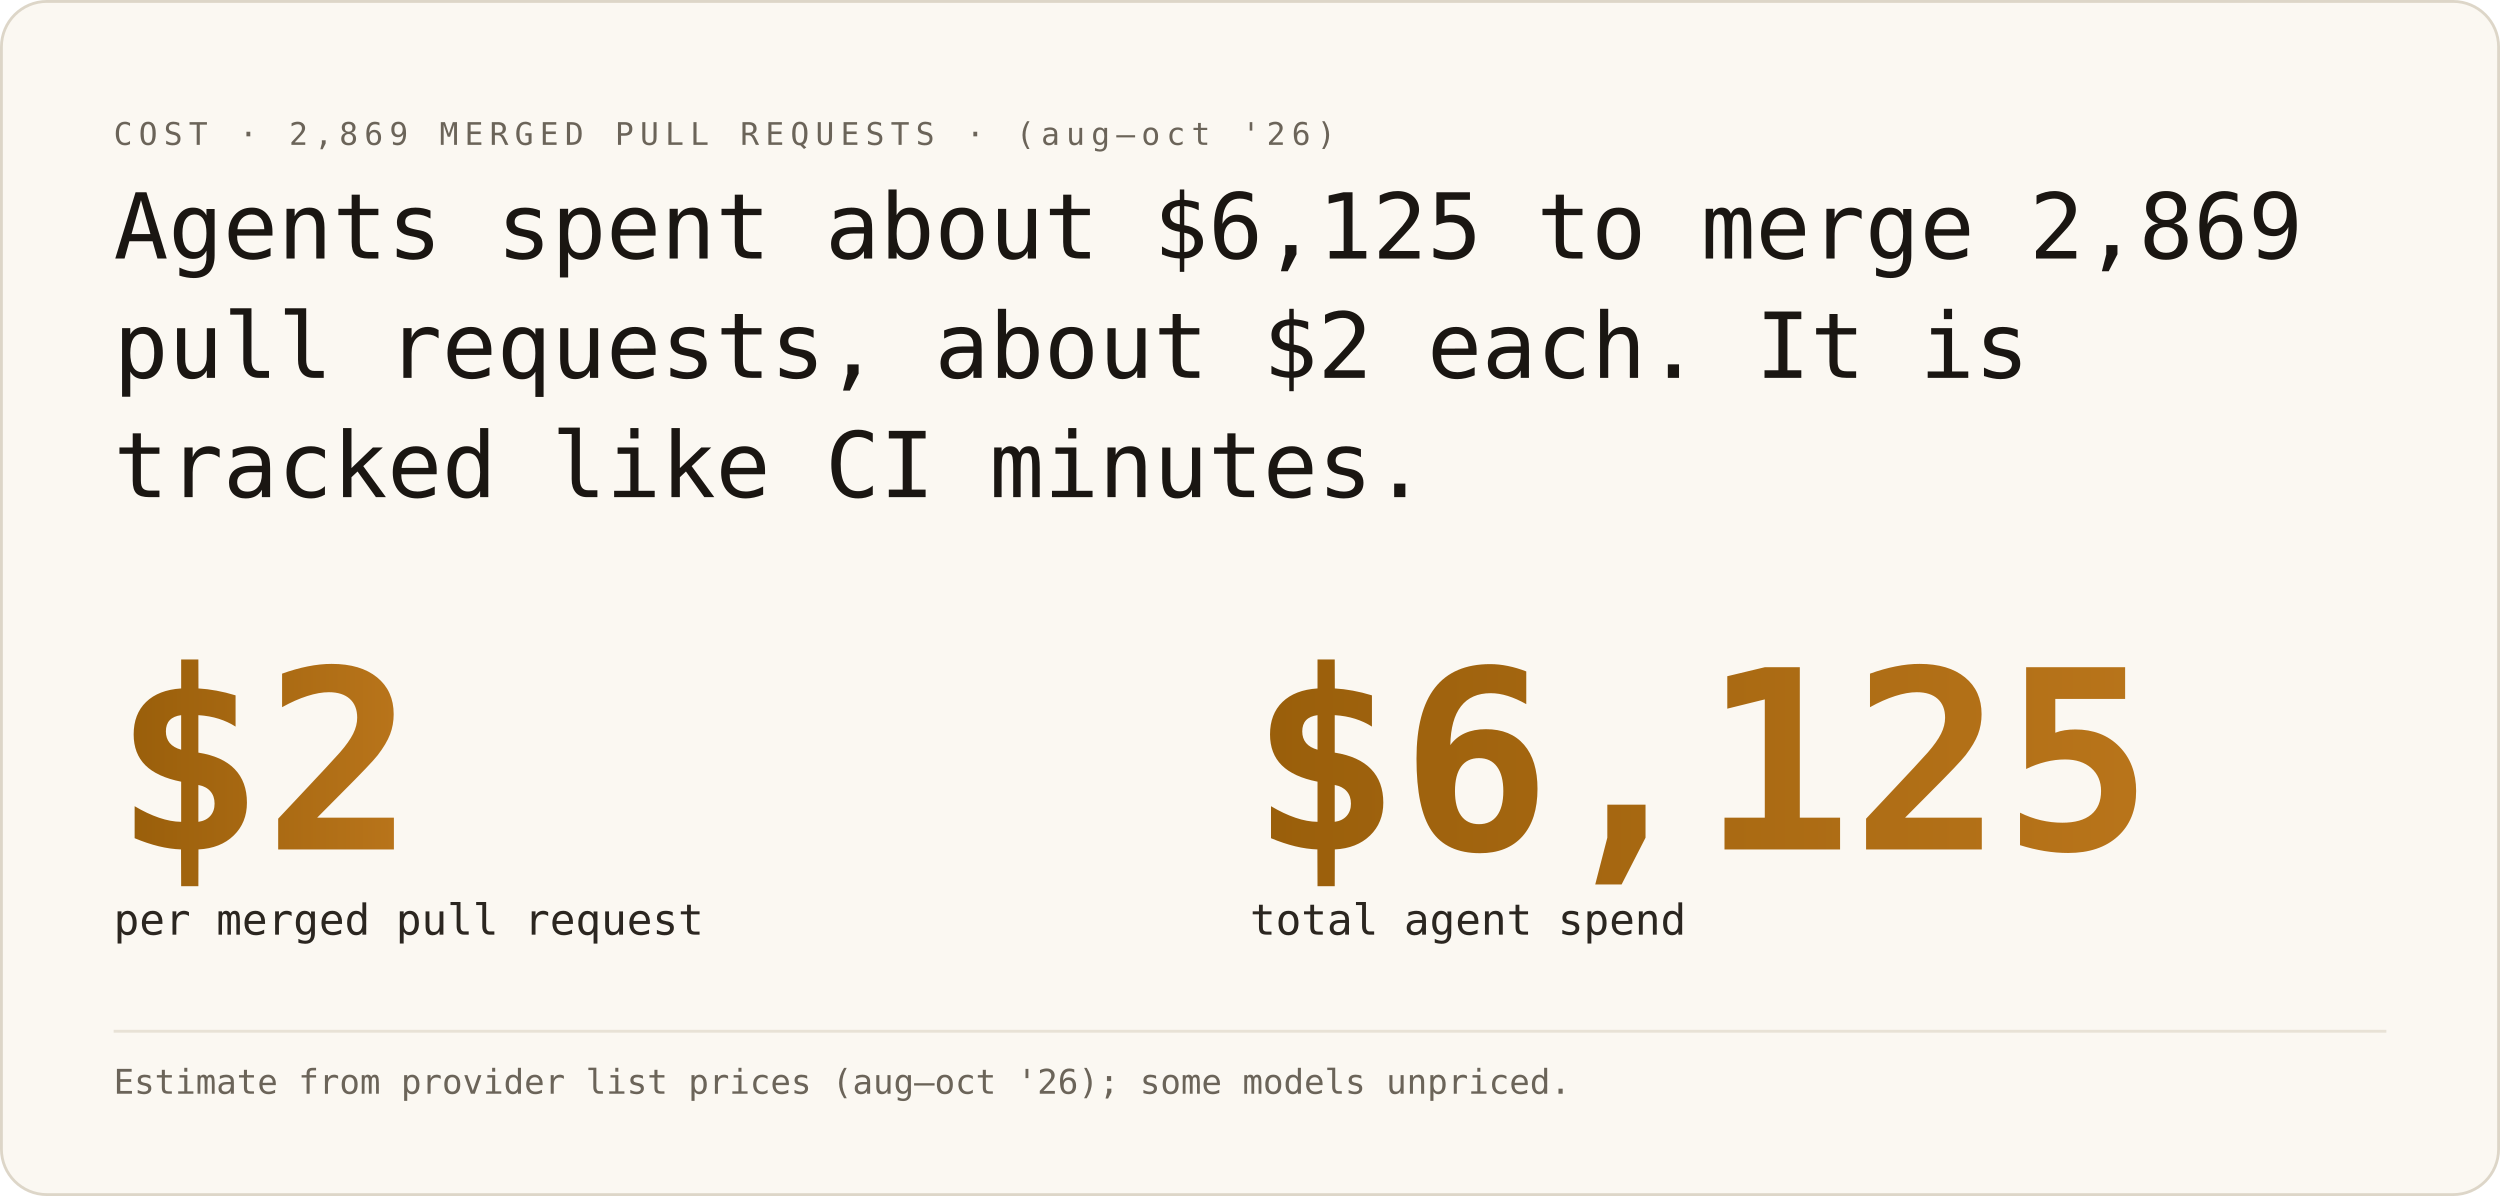
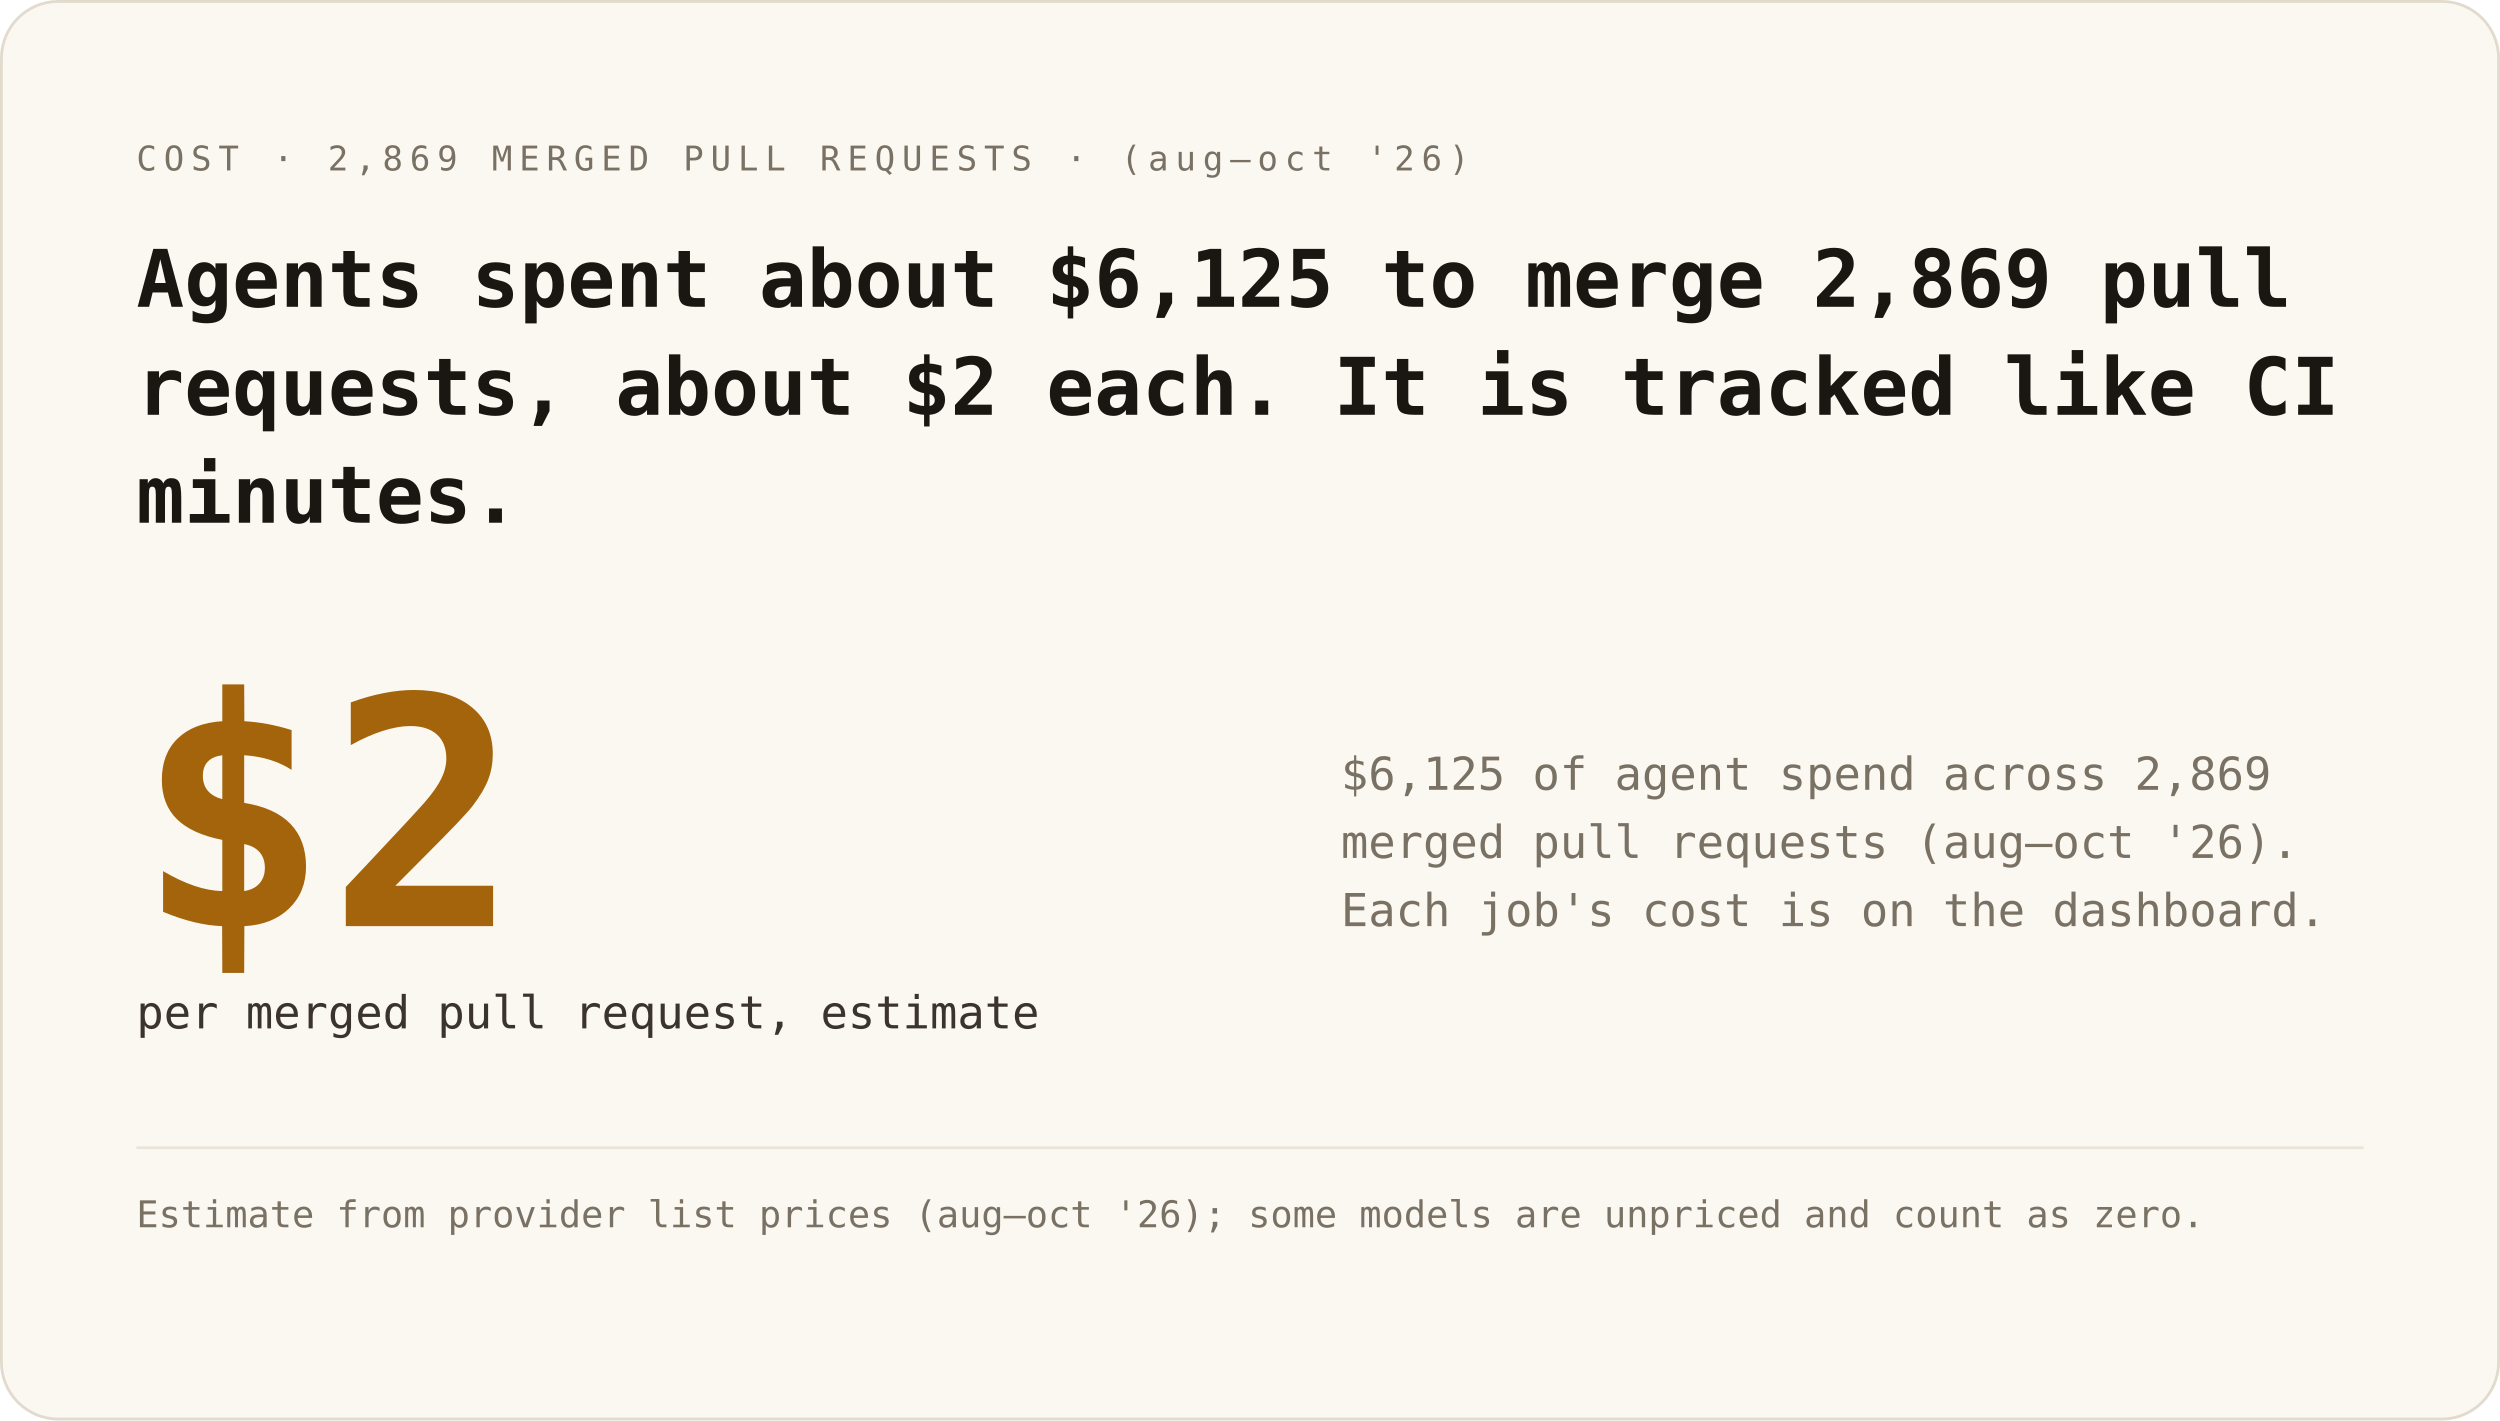
- <svg xmlns="http://www.w3.org/2000/svg" width="1760" height="842" viewBox="0 0 880 421" role="img" aria-label="about $2 of agent spend per merged pull request" font-family="'IBM Plex Mono', 'JetBrains Mono', ui-monospace, SFMono-Regular, Menlo, Consolas, monospace">
-   <defs>
-     <linearGradient id="amber" x1="0" y1="0" x2="1" y2="0">
-       <stop offset="0" stop-color="#9a5f0b" />
-       <stop offset="1" stop-color="#b8741a" />
-     </linearGradient>
-     <filter id="glow" x="-20%" y="-40%" width="140%" height="180%">
-       <feGaussianBlur stdDeviation="5" />
-     </filter>
-   </defs>
-   <rect x="0.5" y="0.5" width="879" height="420" rx="16" fill="#fbf8f2" stroke="#ddd6c8" />
-   <text x="40" y="51" fill="#6b6459" font-size="11" font-weight="500" letter-spacing="2.2">COST · 2,869 MERGED PULL REQUESTS · (aug–oct '26)</text>
-   <text x="40" y="91" fill="#1a1612" font-size="32">Agents spent about $6,125 to merge 2,869</text>
-   <text x="40" y="133" fill="#1a1612" font-size="32">pull requests, about $2 each. It is</text>
-   <text x="40" y="175" fill="#1a1612" font-size="32">tracked like CI minutes.</text>
-   <text x="40" y="299" fill="url(#amber)" font-size="88" font-weight="700">$2</text>
-   <text x="40" y="329" fill="#2b2620" font-size="15">per merged pull request</text>
-   <text x="440" y="299" fill="url(#amber)" font-size="88" font-weight="700">$6,125</text>
-   <text x="440" y="329" fill="#2b2620" font-size="15">total agent spend</text>
-   <line x1="40" y1="363" x2="840" y2="363" stroke="#e8e2d6" />
-   <text x="40" y="385" fill="#6b6459" font-size="12">Estimate from provider list prices (aug–oct '26); some models unpriced.</text>
+ <svg xmlns="http://www.w3.org/2000/svg" width="1760" height="1000" viewBox="0 0 880 500" role="img" aria-label="about $2 of agent spend per merged pull request" font-family="'IBM Plex Mono', 'JetBrains Mono', ui-monospace, SFMono-Regular, Menlo, Consolas, monospace">
+   <rect x="0.5" y="0.5" width="879" height="499" rx="20" fill="#fbf8f2" stroke="#e2dbcd" />
+   <text x="48" y="60" fill="#7a7165" font-size="12" font-weight="500" letter-spacing="2.4">COST · 2,869 MERGED PULL REQUESTS · (aug–oct '26)</text>
+   <text x="48" y="108" fill="#1a1612" font-size="28" font-weight="700">Agents spent about $6,125 to merge 2,869 pull</text>
+   <text x="48" y="146" fill="#1a1612" font-size="28" font-weight="700">requests, about $2 each. It is tracked like CI</text>
+   <text x="48" y="184" fill="#1a1612" font-size="28" font-weight="700">minutes.</text>
+   <text x="48" y="326" fill="#a3640c" font-size="112" font-weight="700">$2</text>
+   <text x="48" y="362" fill="#3b342c" font-size="16">per merged pull request, estimate</text>
+   <text x="472" y="278" fill="#7a7165" font-size="16">$6,125 of agent spend across 2,869</text>
+   <text x="472" y="302" fill="#7a7165" font-size="16">merged pull requests (aug–oct '26).</text>
+   <text x="472" y="326" fill="#7a7165" font-size="16">Each job's cost is on the dashboard.</text>
+   <line x1="48" y1="404" x2="832" y2="404" stroke="#ebe5d9" />
+   <text x="48" y="432" fill="#7a7165" font-size="13">Estimate from provider list prices (aug–oct '26); some models are unpriced and count as zero.</text>
</svg>
